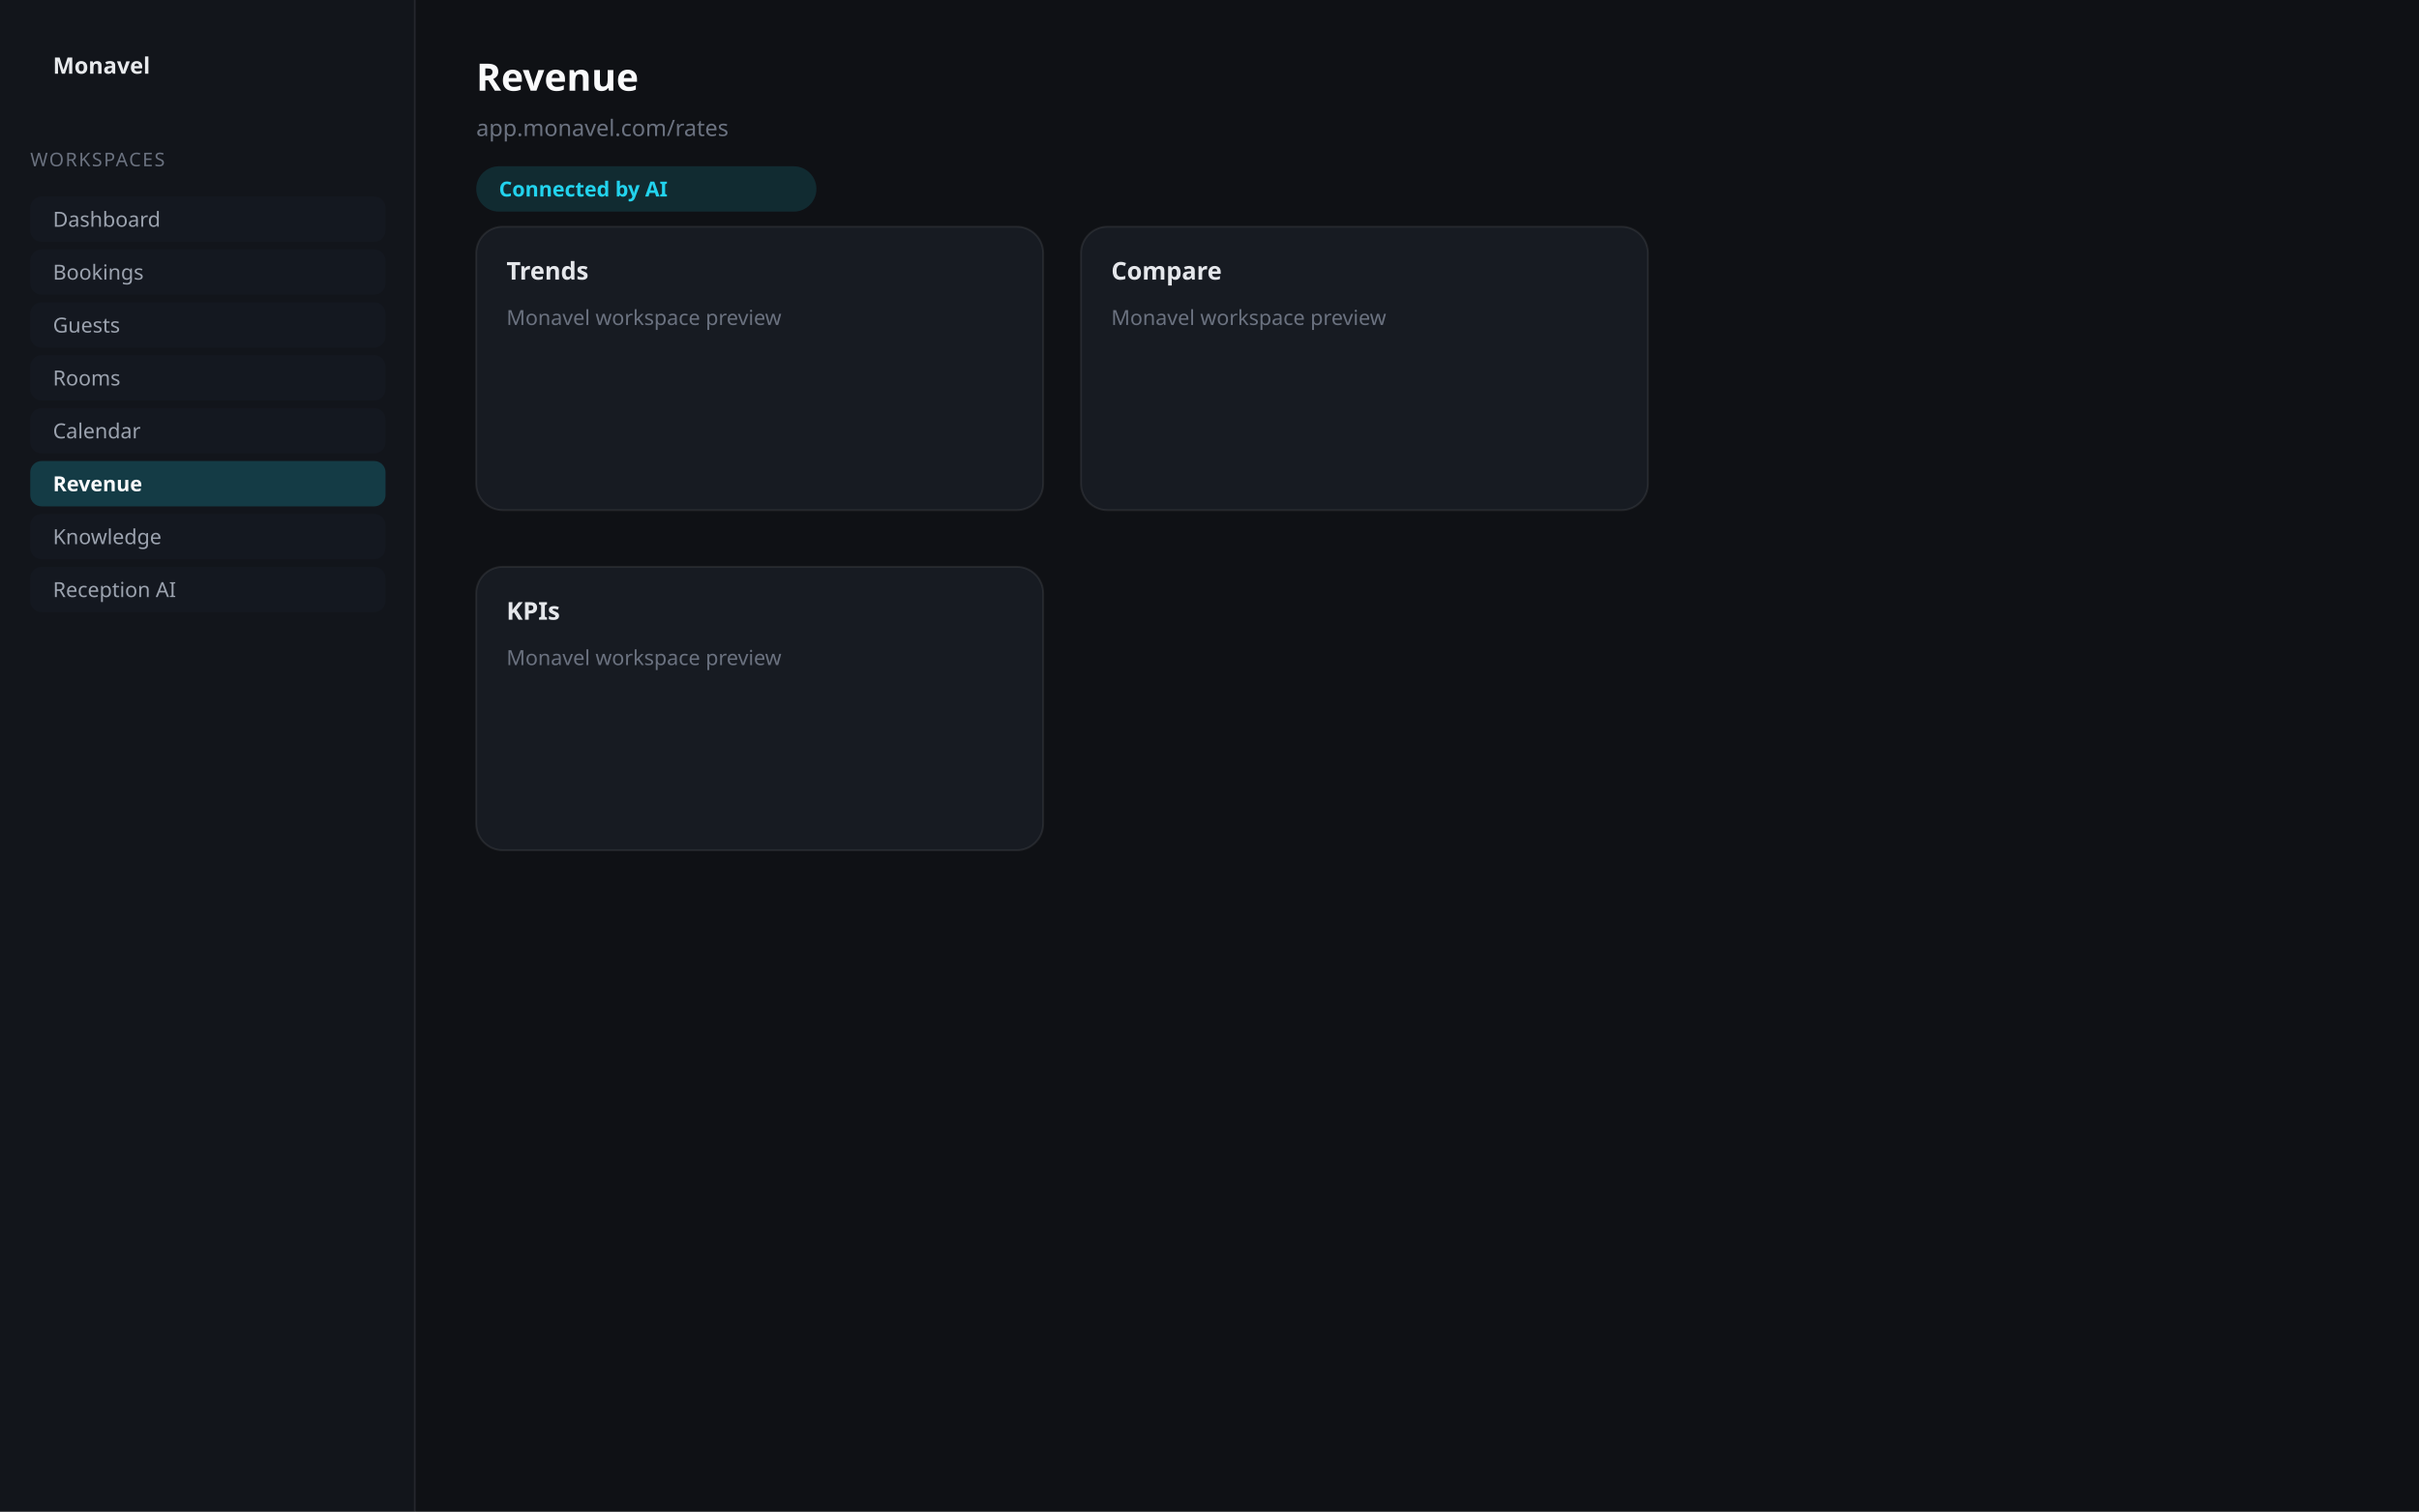
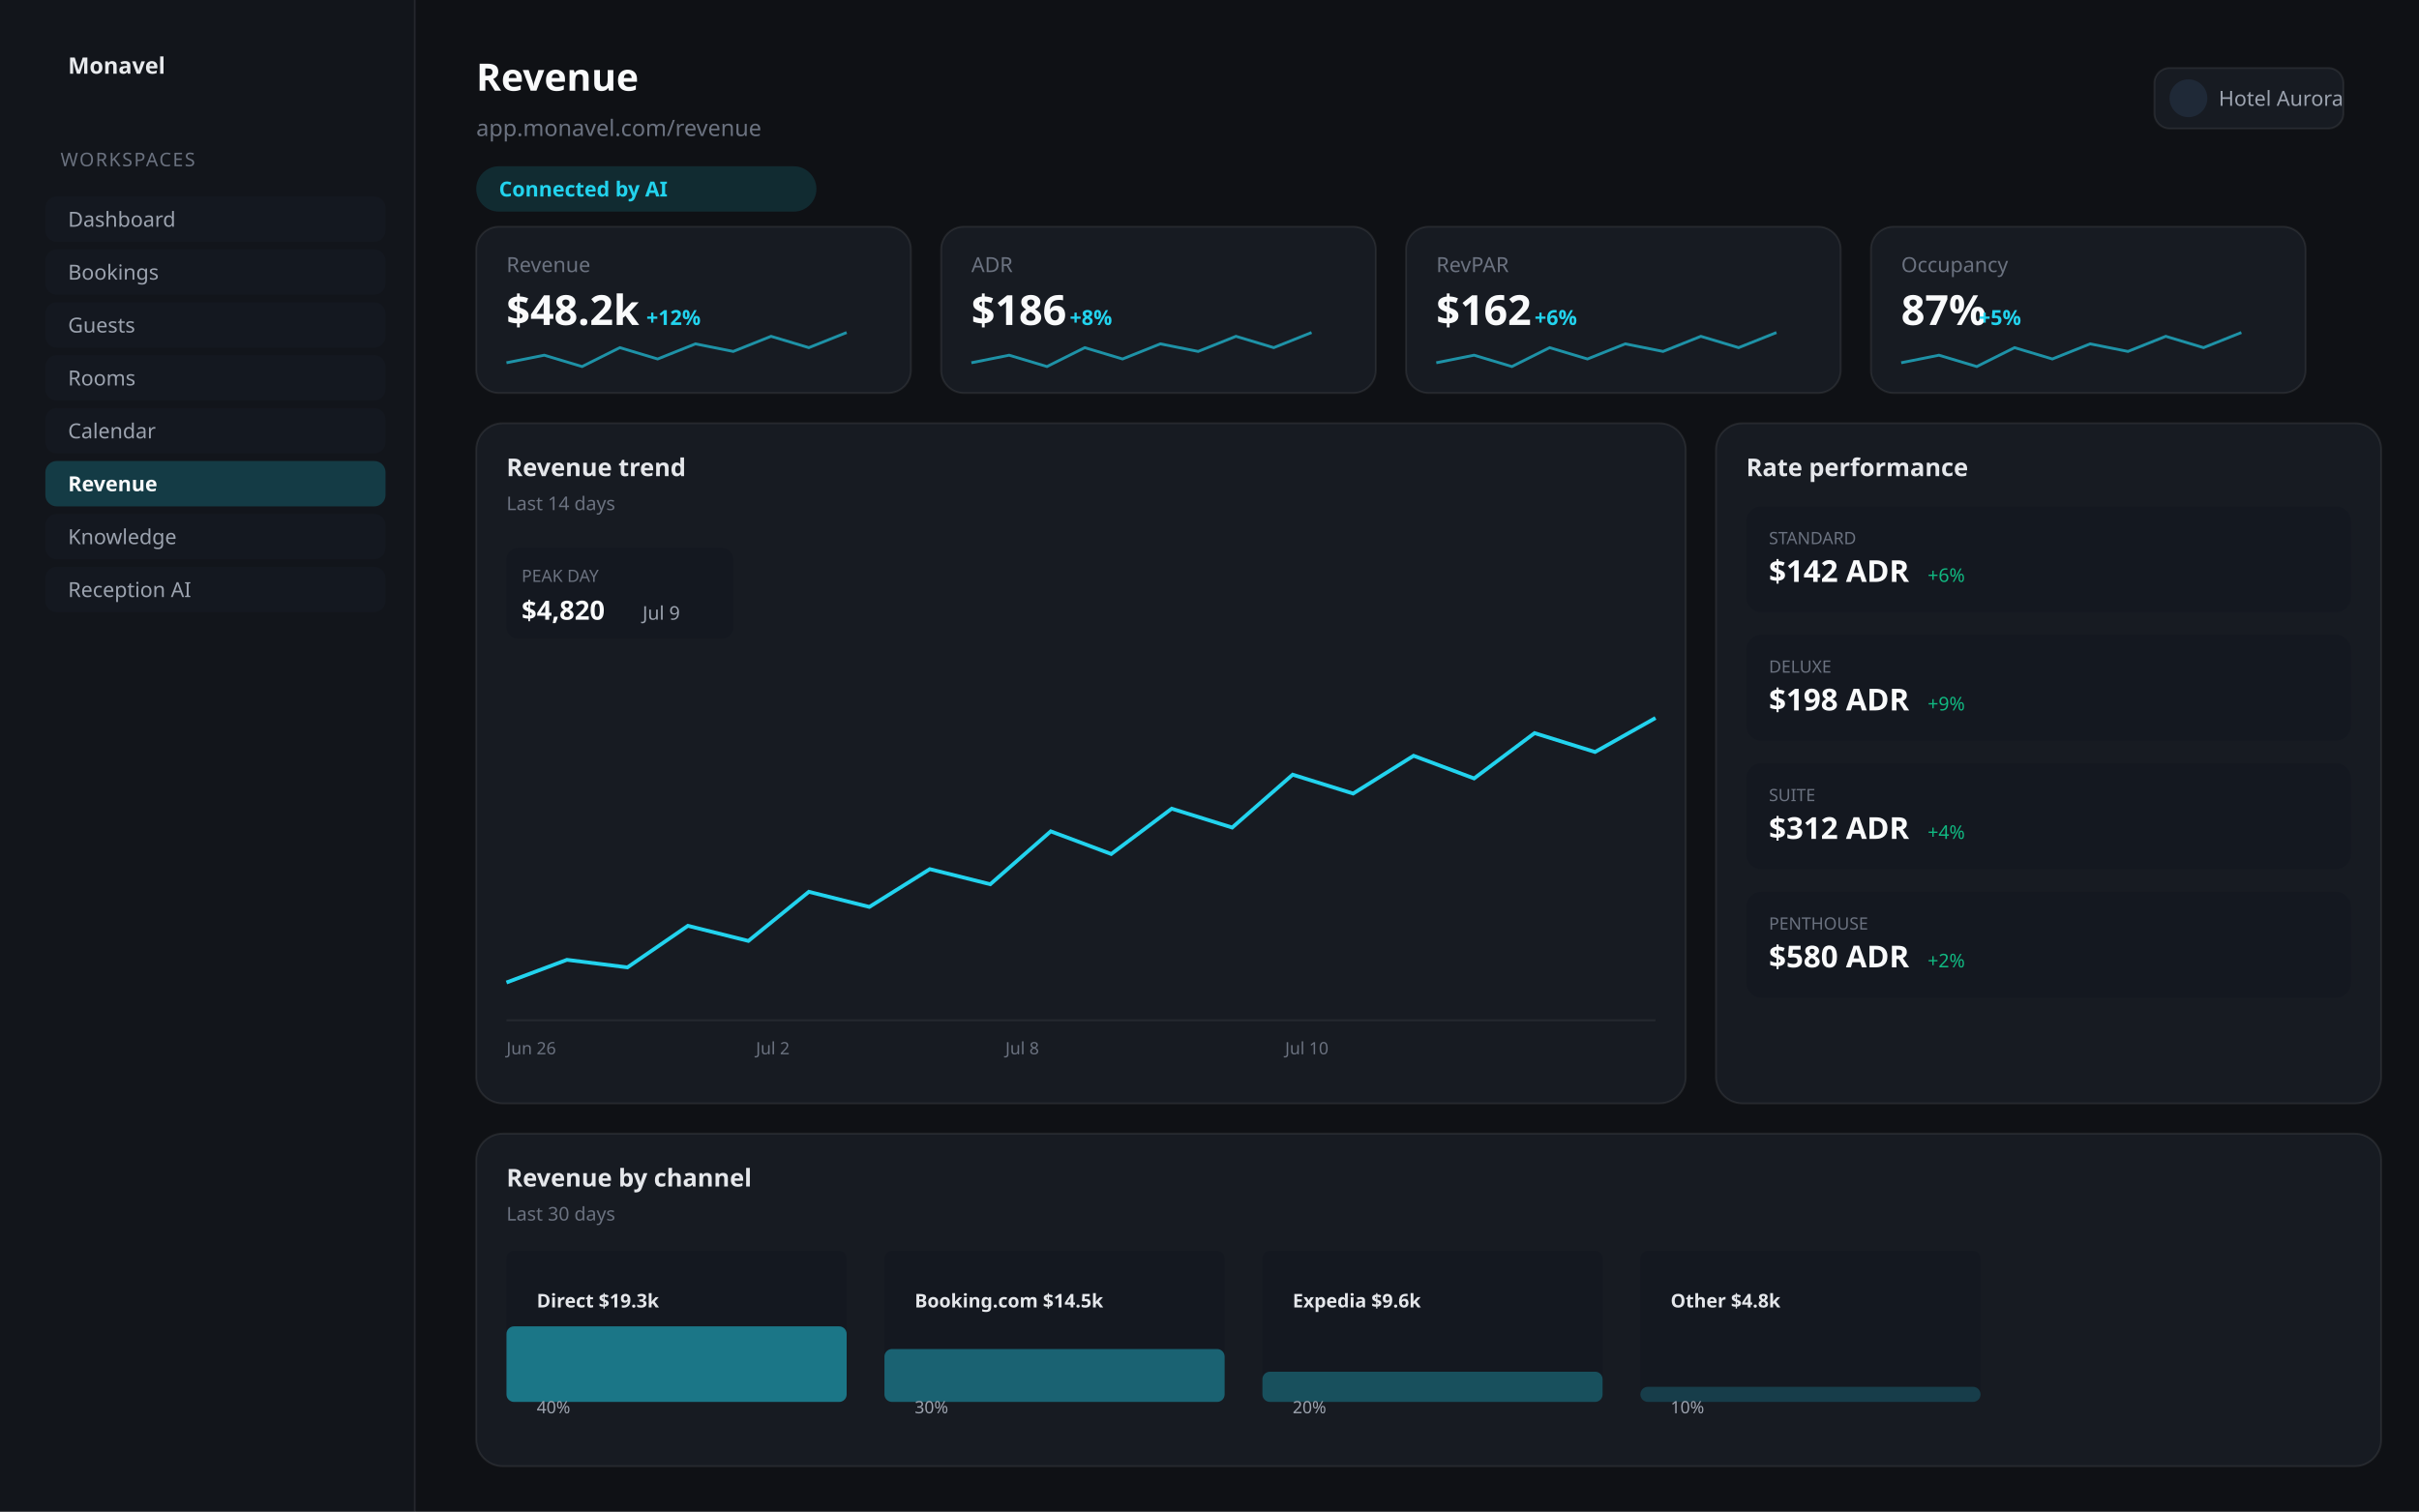
<svg xmlns="http://www.w3.org/2000/svg" width="1280" height="800" viewBox="0 0 1280 800" fill="none">
  <rect width="1280" height="800" fill="#0f1115" />
  <rect x="0" y="0" width="220" height="800" fill="#12151b" />
  <rect x="219" y="0" width="1" height="800" fill="#ffffff" opacity="0.08" />
-   <text x="28" y="39" fill="#e8eaed" font-family="system-ui,sans-serif" font-size="12" font-weight="600">Monavel</text>
-   <text x="16" y="88" fill="#6b7280" font-family="system-ui,sans-serif" font-size="10" letter-spacing="0.08em">WORKSPACES</text>
-   <rect x="16" y="104" width="188" height="24" rx="6" fill="#141820" />
-   <text x="28" y="120" fill="#9ca3af" font-family="system-ui,sans-serif" font-size="11" font-weight="400">Dashboard</text>
-   <rect x="16" y="132" width="188" height="24" rx="6" fill="#141820" />
-   <text x="28" y="148" fill="#9ca3af" font-family="system-ui,sans-serif" font-size="11" font-weight="400">Bookings</text>
-   <rect x="16" y="160" width="188" height="24" rx="6" fill="#141820" />
-   <text x="28" y="176" fill="#9ca3af" font-family="system-ui,sans-serif" font-size="11" font-weight="400">Guests</text>
-   <rect x="16" y="188" width="188" height="24" rx="6" fill="#141820" />
-   <text x="28" y="204" fill="#9ca3af" font-family="system-ui,sans-serif" font-size="11" font-weight="400">Rooms</text>
-   <rect x="16" y="216" width="188" height="24" rx="6" fill="#141820" />
-   <text x="28" y="232" fill="#9ca3af" font-family="system-ui,sans-serif" font-size="11" font-weight="400">Calendar</text>
-   <rect x="16" y="244" width="188" height="24" rx="6" fill="#22d3ee33" />
-   <text x="28" y="260" fill="#f9fafb" font-family="system-ui,sans-serif" font-size="11" font-weight="600">Revenue</text>
-   <rect x="16" y="272" width="188" height="24" rx="6" fill="#141820" />
-   <text x="28" y="288" fill="#9ca3af" font-family="system-ui,sans-serif" font-size="11" font-weight="400">Knowledge</text>
-   <rect x="16" y="300" width="188" height="24" rx="6" fill="#141820" />
-   <text x="28" y="316" fill="#9ca3af" font-family="system-ui,sans-serif" font-size="11" font-weight="400">Reception AI</text>
+   <text x="36" y="39" fill="#e8eaed" font-family="system-ui,sans-serif" font-size="12" font-weight="600">Monavel</text>
+   <text x="32" y="88" fill="#6b7280" font-family="system-ui,sans-serif" font-size="10" letter-spacing="0.08em">WORKSPACES</text>
+   <rect x="24" y="104" width="180" height="24" rx="6" fill="#141820" />
+   <text x="36" y="120" fill="#9ca3af" font-family="system-ui,sans-serif" font-size="11" font-weight="400">Dashboard</text>
+   <rect x="24" y="132" width="180" height="24" rx="6" fill="#141820" />
+   <text x="36" y="148" fill="#9ca3af" font-family="system-ui,sans-serif" font-size="11" font-weight="400">Bookings</text>
+   <rect x="24" y="160" width="180" height="24" rx="6" fill="#141820" />
+   <text x="36" y="176" fill="#9ca3af" font-family="system-ui,sans-serif" font-size="11" font-weight="400">Guests</text>
+   <rect x="24" y="188" width="180" height="24" rx="6" fill="#141820" />
+   <text x="36" y="204" fill="#9ca3af" font-family="system-ui,sans-serif" font-size="11" font-weight="400">Rooms</text>
+   <rect x="24" y="216" width="180" height="24" rx="6" fill="#141820" />
+   <text x="36" y="232" fill="#9ca3af" font-family="system-ui,sans-serif" font-size="11" font-weight="400">Calendar</text>
+   <rect x="24" y="244" width="180" height="24" rx="6" fill="#22d3ee33" />
+   <text x="36" y="260" fill="#f9fafb" font-family="system-ui,sans-serif" font-size="11" font-weight="600">Revenue</text>
+   <rect x="24" y="272" width="180" height="24" rx="6" fill="#141820" />
+   <text x="36" y="288" fill="#9ca3af" font-family="system-ui,sans-serif" font-size="11" font-weight="400">Knowledge</text>
+   <rect x="24" y="300" width="180" height="24" rx="6" fill="#141820" />
+   <text x="36" y="316" fill="#9ca3af" font-family="system-ui,sans-serif" font-size="11" font-weight="400">Reception AI</text>
  <rect x="220" y="0" width="1060" height="800" fill="#0f1115" />
  <text x="252" y="48" fill="#f9fafb" font-family="system-ui,sans-serif" font-size="20" font-weight="600">Revenue</text>
-   <text x="252" y="72" fill="#6b7280" font-family="system-ui,sans-serif" font-size="12">app.monavel.com/rates</text>
+   <text x="252" y="72" fill="#6b7280" font-family="system-ui,sans-serif" font-size="12">app.monavel.com/revenue</text>
  <rect x="252" y="88" width="180" height="24" rx="12" fill="#22d3ee22" />
  <text x="264" y="104" fill="#22d3ee" font-family="system-ui,sans-serif" font-size="11" font-weight="600">Connected by AI</text>
-   <rect x="252" y="120" width="300" height="150" rx="14" fill="#171b22" stroke="#ffffff" stroke-opacity="0.08" />
-   <text x="268" y="148" fill="#e5e7eb" font-family="system-ui,sans-serif" font-size="13" font-weight="600">Trends</text>
-   <text x="268" y="172" fill="#6b7280" font-family="system-ui,sans-serif" font-size="11">Monavel workspace preview</text>
-   <rect x="572" y="120" width="300" height="150" rx="14" fill="#171b22" stroke="#ffffff" stroke-opacity="0.08" />
-   <text x="588" y="148" fill="#e5e7eb" font-family="system-ui,sans-serif" font-size="13" font-weight="600">Compare</text>
-   <text x="588" y="172" fill="#6b7280" font-family="system-ui,sans-serif" font-size="11">Monavel workspace preview</text>
-   <rect x="252" y="300" width="300" height="150" rx="14" fill="#171b22" stroke="#ffffff" stroke-opacity="0.08" />
-   <text x="268" y="328" fill="#e5e7eb" font-family="system-ui,sans-serif" font-size="13" font-weight="600">KPIs</text>
-   <text x="268" y="352" fill="#6b7280" font-family="system-ui,sans-serif" font-size="11">Monavel workspace preview</text>
+   <rect x="1140" y="36" width="100" height="32" rx="8" fill="#171b22" stroke="#ffffff" stroke-opacity="0.08" />
+   <circle cx="1158" cy="52" r="10" fill="#1f2937" />
+   <text x="1174" y="56" fill="#9ca3af" font-family="system-ui,sans-serif" font-size="11">Hotel Aurora</text>
+   <rect x="252" y="120" width="230" height="88" rx="12" fill="#171b22" stroke="#ffffff" stroke-opacity="0.08" />
+   <text x="268" y="144" fill="#6b7280" font-family="system-ui,sans-serif" font-size="11">Revenue</text>
+   <text x="268" y="172" fill="#f9fafb" font-family="system-ui,sans-serif" font-size="22" font-weight="600">$48.2k</text>
+   <text x="342" y="172" fill="#22d3ee" font-family="system-ui,sans-serif" font-size="11" font-weight="600">+12%</text>
+   <polyline points="268,192 288,188 308,194 328,184 348,190 368,182 388,186 408,178 428,184 448,176" fill="none" stroke="#22d3ee" stroke-width="1.5" stroke-opacity="0.65" />
+   <rect x="498" y="120" width="230" height="88" rx="12" fill="#171b22" stroke="#ffffff" stroke-opacity="0.08" />
+   <text x="514" y="144" fill="#6b7280" font-family="system-ui,sans-serif" font-size="11">ADR</text>
+   <text x="514" y="172" fill="#f9fafb" font-family="system-ui,sans-serif" font-size="22" font-weight="600">$186</text>
+   <text x="566" y="172" fill="#22d3ee" font-family="system-ui,sans-serif" font-size="11" font-weight="600">+8%</text>
+   <polyline points="514,192 534,188 554,194 574,184 594,190 614,182 634,186 654,178 674,184 694,176" fill="none" stroke="#22d3ee" stroke-width="1.5" stroke-opacity="0.65" />
+   <rect x="744" y="120" width="230" height="88" rx="12" fill="#171b22" stroke="#ffffff" stroke-opacity="0.08" />
+   <text x="760" y="144" fill="#6b7280" font-family="system-ui,sans-serif" font-size="11">RevPAR</text>
+   <text x="760" y="172" fill="#f9fafb" font-family="system-ui,sans-serif" font-size="22" font-weight="600">$162</text>
+   <text x="812" y="172" fill="#22d3ee" font-family="system-ui,sans-serif" font-size="11" font-weight="600">+6%</text>
+   <polyline points="760,192 780,188 800,194 820,184 840,190 860,182 880,186 900,178 920,184 940,176" fill="none" stroke="#22d3ee" stroke-width="1.5" stroke-opacity="0.65" />
+   <rect x="990" y="120" width="230" height="88" rx="12" fill="#171b22" stroke="#ffffff" stroke-opacity="0.08" />
+   <text x="1006" y="144" fill="#6b7280" font-family="system-ui,sans-serif" font-size="11">Occupancy</text>
+   <text x="1006" y="172" fill="#f9fafb" font-family="system-ui,sans-serif" font-size="22" font-weight="600">87%</text>
+   <text x="1047" y="172" fill="#22d3ee" font-family="system-ui,sans-serif" font-size="11" font-weight="600">+5%</text>
+   <polyline points="1006,192 1026,188 1046,194 1066,184 1086,190 1106,182 1126,186 1146,178 1166,184 1186,176" fill="none" stroke="#22d3ee" stroke-width="1.5" stroke-opacity="0.65" />
+   <rect x="252" y="224" width="640" height="360" rx="14" fill="#171b22" stroke="#ffffff" stroke-opacity="0.08" />
+   <text x="268" y="252" fill="#e5e7eb" font-family="system-ui,sans-serif" font-size="13" font-weight="600">Revenue trend</text>
+   <text x="268" y="270" fill="#6b7280" font-family="system-ui,sans-serif" font-size="10">Last 14 days</text>
+   <line x1="268" y1="540" x2="876" y2="540" stroke="#ffffff" stroke-opacity="0.06" />
+   <polyline points="268,520 300,508 332,512 364,490 396,498 428,472 460,480 492,460 524,468 556,440 588,452 620,428 652,438 684,410 716,420 748,400 780,412 812,388 844,398 876,380" fill="none" stroke="#22d3ee" stroke-width="2" />
+   <text x="268" y="558" fill="#6b7280" font-family="system-ui,sans-serif" font-size="9">Jun 26</text>
+   <text x="400" y="558" fill="#6b7280" font-family="system-ui,sans-serif" font-size="9">Jul 2</text>
+   <text x="532" y="558" fill="#6b7280" font-family="system-ui,sans-serif" font-size="9">Jul 8</text>
+   <text x="680" y="558" fill="#6b7280" font-family="system-ui,sans-serif" font-size="9">Jul 10</text>
+   <rect x="268" y="290" width="120" height="48" rx="6" fill="#141820" />
+   <text x="276" y="308" fill="#6b7280" font-family="system-ui,sans-serif" font-size="9">PEAK DAY</text>
+   <text x="276" y="328" fill="#f9fafb" font-family="system-ui,sans-serif" font-size="14" font-weight="600">$4,820</text>
+   <text x="340" y="328" fill="#9ca3af" font-family="system-ui,sans-serif" font-size="10">Jul 9</text>
+   <rect x="908" y="224" width="352" height="360" rx="14" fill="#171b22" stroke="#ffffff" stroke-opacity="0.08" />
+   <text x="924" y="252" fill="#e5e7eb" font-family="system-ui,sans-serif" font-size="13" font-weight="600">Rate performance</text>
+   <rect x="924" y="268" width="320" height="56" rx="8" fill="#141820" />
+   <text x="936" y="288" fill="#6b7280" font-family="system-ui,sans-serif" font-size="9">STANDARD</text>
+   <text x="936" y="308" fill="#f9fafb" font-family="system-ui,sans-serif" font-size="16" font-weight="600">$142 ADR</text>
+   <text x="1020" y="308" fill="#10b981" font-family="system-ui,sans-serif" font-size="10">+6%</text>
+   <rect x="924" y="336" width="320" height="56" rx="8" fill="#141820" />
+   <text x="936" y="356" fill="#6b7280" font-family="system-ui,sans-serif" font-size="9">DELUXE</text>
+   <text x="936" y="376" fill="#f9fafb" font-family="system-ui,sans-serif" font-size="16" font-weight="600">$198 ADR</text>
+   <text x="1020" y="376" fill="#10b981" font-family="system-ui,sans-serif" font-size="10">+9%</text>
+   <rect x="924" y="404" width="320" height="56" rx="8" fill="#141820" />
+   <text x="936" y="424" fill="#6b7280" font-family="system-ui,sans-serif" font-size="9">SUITE</text>
+   <text x="936" y="444" fill="#f9fafb" font-family="system-ui,sans-serif" font-size="16" font-weight="600">$312 ADR</text>
+   <text x="1020" y="444" fill="#10b981" font-family="system-ui,sans-serif" font-size="10">+4%</text>
+   <rect x="924" y="472" width="320" height="56" rx="8" fill="#141820" />
+   <text x="936" y="492" fill="#6b7280" font-family="system-ui,sans-serif" font-size="9">PENTHOUSE</text>
+   <text x="936" y="512" fill="#f9fafb" font-family="system-ui,sans-serif" font-size="16" font-weight="600">$580 ADR</text>
+   <text x="1020" y="512" fill="#10b981" font-family="system-ui,sans-serif" font-size="10">+2%</text>
+   <rect x="252" y="600" width="1008" height="176" rx="14" fill="#171b22" stroke="#ffffff" stroke-opacity="0.08" />
+   <text x="268" y="628" fill="#e5e7eb" font-family="system-ui,sans-serif" font-size="13" font-weight="600">Revenue by channel</text>
+   <text x="268" y="646" fill="#6b7280" font-family="system-ui,sans-serif" font-size="10">Last 30 days</text>
+   <rect x="268" y="662" width="180" height="80" rx="4" fill="#141820" />
+   <rect x="268" y="702" width="180" height="40" rx="4" fill="#22d3ee" opacity="0.5" />
+   <text x="284" y="692" fill="#e5e7eb" font-family="system-ui,sans-serif" font-size="10" font-weight="600">Direct $19.3k</text>
+   <text x="284" y="748" fill="#9ca3af" font-family="system-ui,sans-serif" font-size="9">40%</text>
+   <rect x="468" y="662" width="180" height="80" rx="4" fill="#141820" />
+   <rect x="468" y="714" width="180" height="28" rx="4" fill="#22d3ee" opacity="0.4" />
+   <text x="484" y="692" fill="#e5e7eb" font-family="system-ui,sans-serif" font-size="10" font-weight="600">Booking.com $14.5k</text>
+   <text x="484" y="748" fill="#9ca3af" font-family="system-ui,sans-serif" font-size="9">30%</text>
+   <rect x="668" y="662" width="180" height="80" rx="4" fill="#141820" />
+   <rect x="668" y="726" width="180" height="16" rx="4" fill="#22d3ee" opacity="0.3" />
+   <text x="684" y="692" fill="#e5e7eb" font-family="system-ui,sans-serif" font-size="10" font-weight="600">Expedia $9.6k</text>
+   <text x="684" y="748" fill="#9ca3af" font-family="system-ui,sans-serif" font-size="9">20%</text>
+   <rect x="868" y="662" width="180" height="80" rx="4" fill="#141820" />
+   <rect x="868" y="734" width="180" height="8" rx="4" fill="#22d3ee" opacity="0.2" />
+   <text x="884" y="692" fill="#e5e7eb" font-family="system-ui,sans-serif" font-size="10" font-weight="600">Other $4.8k</text>
+   <text x="884" y="748" fill="#9ca3af" font-family="system-ui,sans-serif" font-size="9">10%</text>
</svg>
